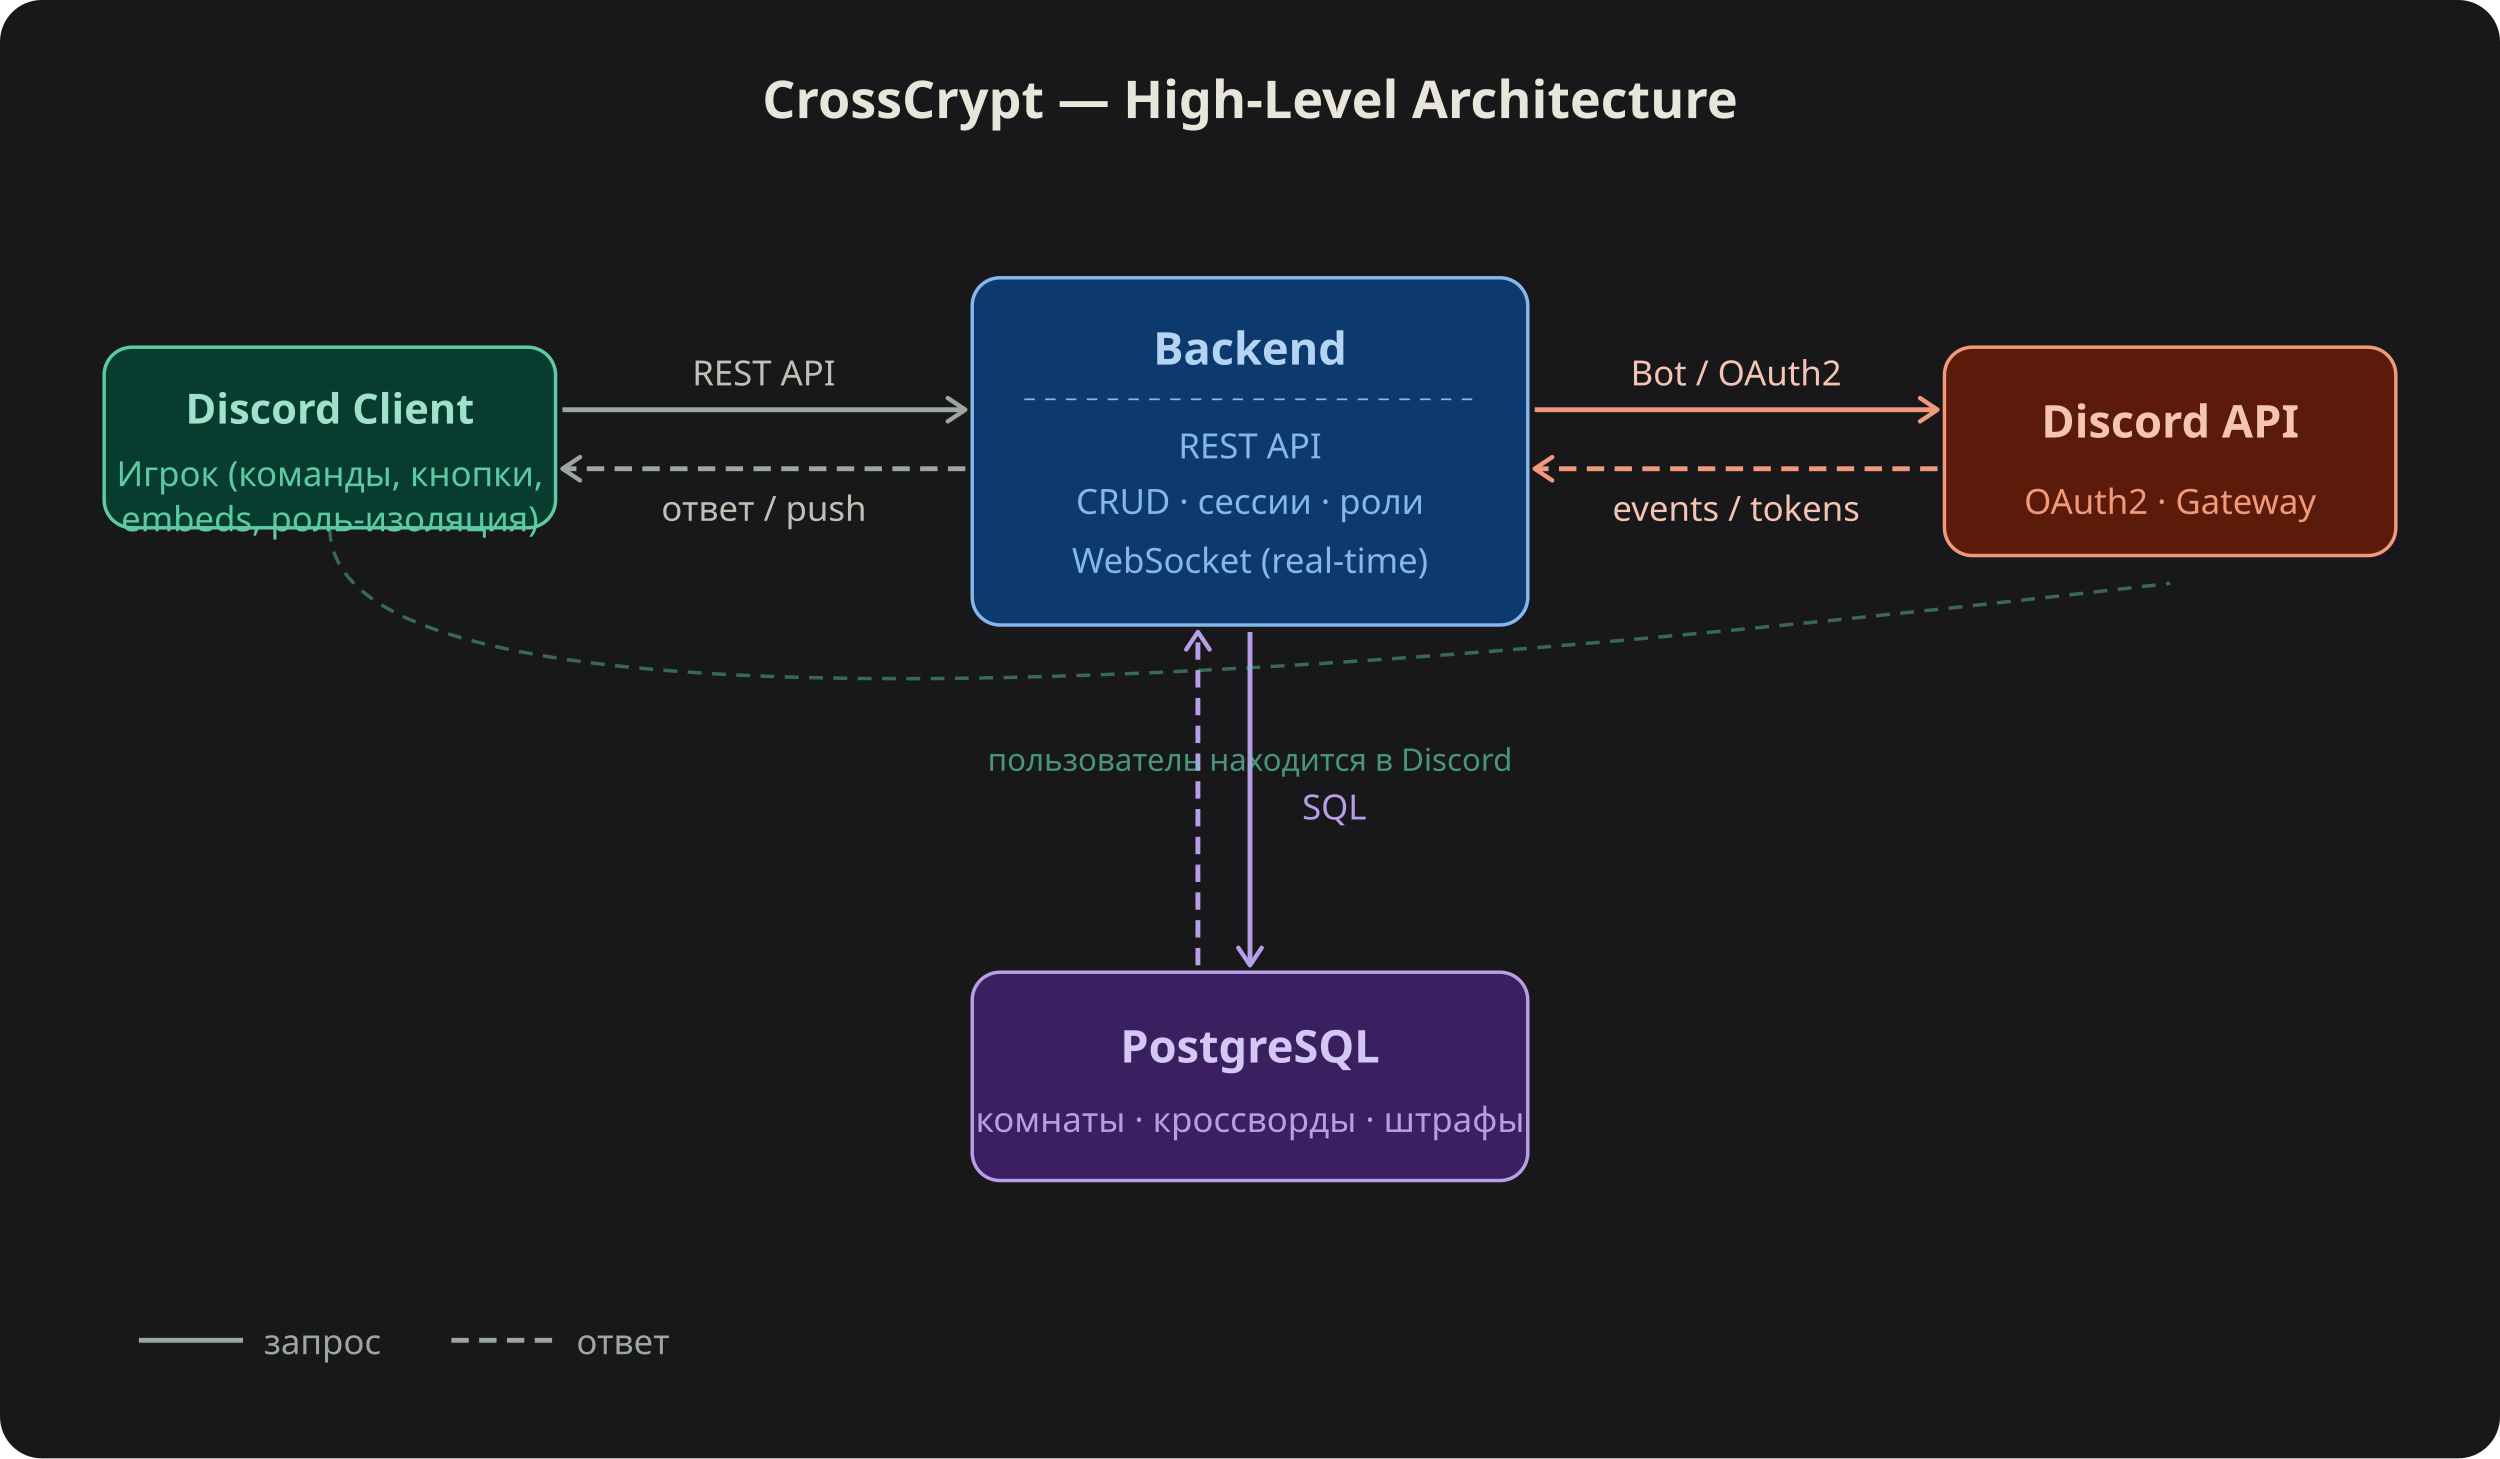
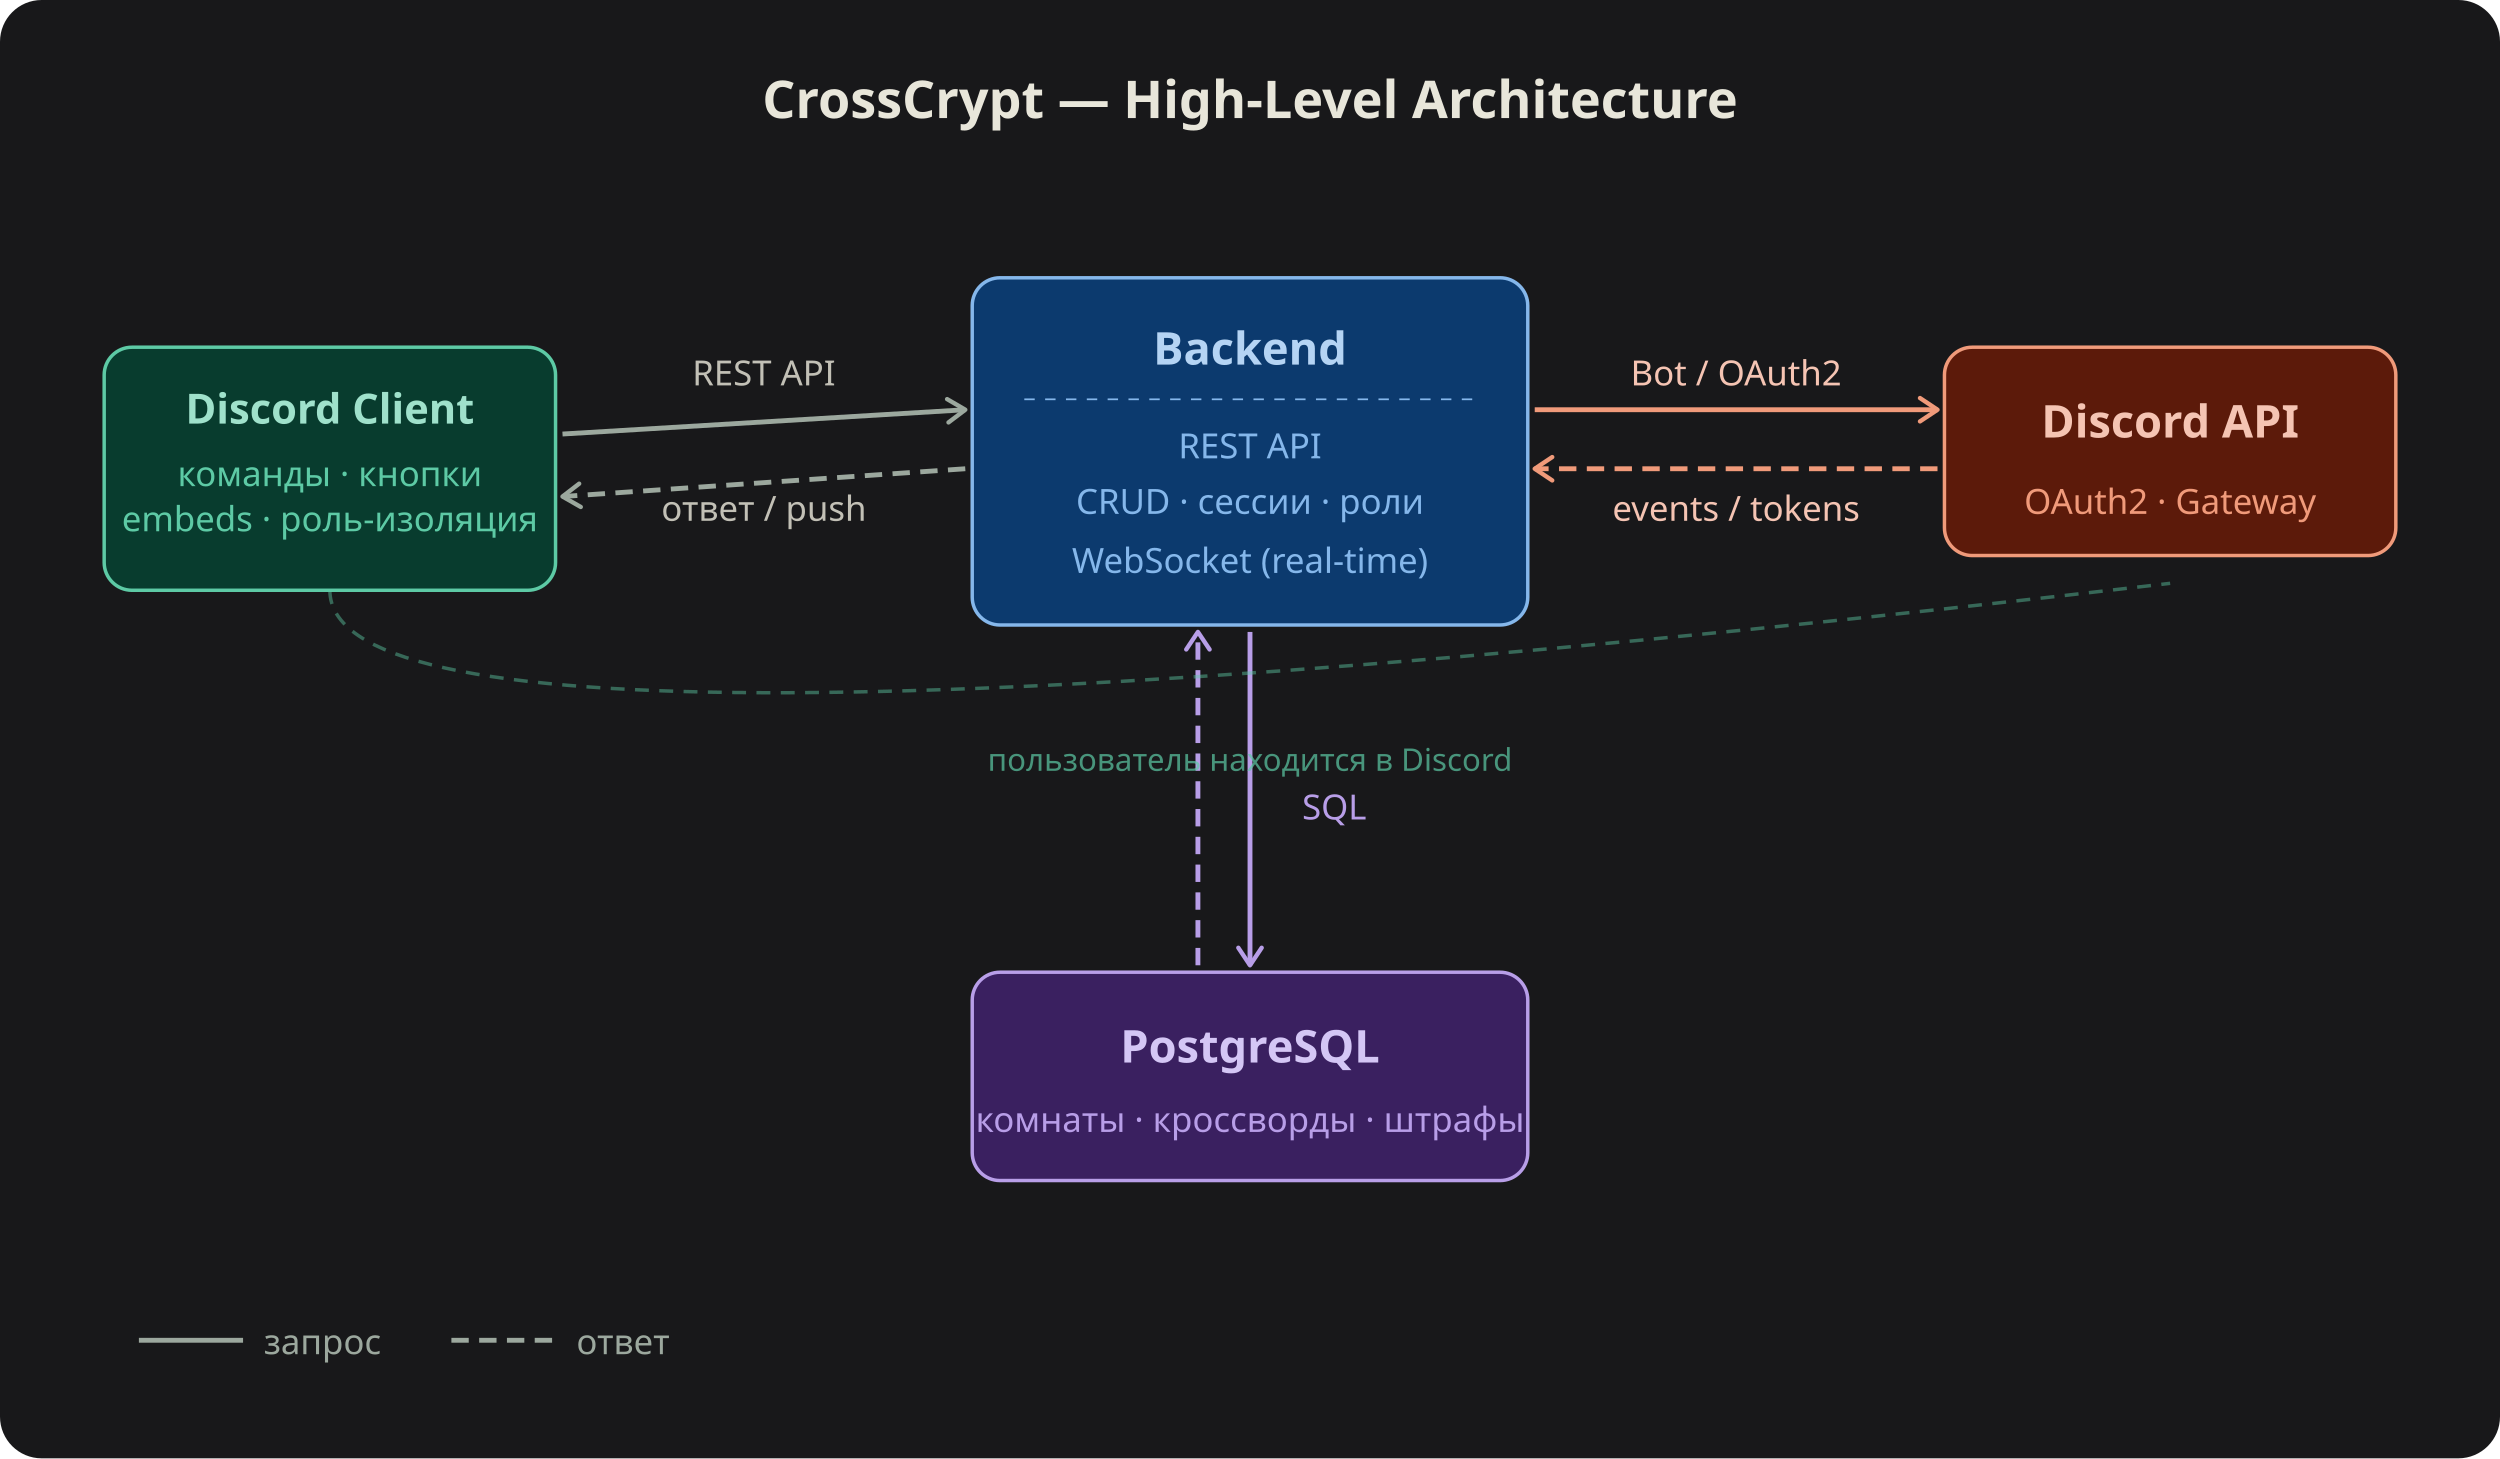
<svg xmlns="http://www.w3.org/2000/svg" width="100%" viewBox="0 0 720 420" role="img">
  <defs>
    <marker id="arrow" viewBox="0 0 10 10" refX="8" refY="5" markerWidth="6" markerHeight="6" orient="auto-start-reverse">
      <path d="M2 1L8 5L2 9" fill="none" stroke="context-stroke" stroke-width="1.5" stroke-linecap="round" stroke-linejoin="round" />
    </marker>
  </defs>
  <rect width="720" height="420" fill="#18181a" rx="12" />
  <text x="360" y="34" text-anchor="middle" font-family="'Segoe UI', sans-serif" font-size="15" font-weight="600" fill="#e8e6da">CrossCrypt — High-Level Architecture</text>
-   <rect x="30" y="100" width="130" height="52" rx="8" fill="#083c2e" stroke="#5dcaa5" stroke-width="1" />
+   <rect x="30" y="100" width="130" height="70" rx="8" fill="#083c2e" stroke="#5dcaa5" stroke-width="1" />
  <text x="95" y="122" text-anchor="middle" font-family="'Segoe UI', sans-serif" font-size="12" font-weight="600" fill="#9fe1cb">Discord Client</text>
-   <text x="95" y="140" text-anchor="middle" font-family="'Segoe UI', sans-serif" font-size="10" fill="#5dcaa5">
-     Игрок (команды, кнопки,
-   </text>
-   <text x="95" y="153" text-anchor="middle" font-family="'Segoe UI', sans-serif" font-size="10" fill="#5dcaa5">
-     embeds, роль-изоляция)
-   </text>
+   <text x="95" y="140" text-anchor="middle" font-family="'Segoe UI', sans-serif" font-size="10" fill="#5dcaa5">команды · кнопки</text>
+   <text x="95" y="153" text-anchor="middle" font-family="'Segoe UI', sans-serif" font-size="10" fill="#5dcaa5">embeds · роль-изоляция</text>
  <rect x="280" y="80" width="160" height="100" rx="8" fill="#0c3a6e" stroke="#85b7eb" stroke-width="1" />
  <text x="360" y="105" text-anchor="middle" font-family="'Segoe UI', sans-serif" font-size="13" font-weight="600" fill="#b5d4f4">Backend</text>
  <line x1="295" y1="115" x2="425" y2="115" stroke="#85b7eb" stroke-width="0.5" stroke-dasharray="3 3" />
  <text x="360" y="132" text-anchor="middle" font-family="'Segoe UI', sans-serif" font-size="10" fill="#85b7eb">REST API</text>
  <text x="360" y="148" text-anchor="middle" font-family="'Segoe UI', sans-serif" font-size="10" fill="#85b7eb">CRUD · сессии · роли</text>
  <text x="360" y="165" text-anchor="middle" font-family="'Segoe UI', sans-serif" font-size="10" fill="#85b7eb">WebSocket (real-time)</text>
  <rect x="280" y="280" width="160" height="60" rx="8" fill="#3a2060" stroke="#b89ee8" stroke-width="1" />
  <text x="360" y="306" text-anchor="middle" font-family="'Segoe UI', sans-serif" font-size="13" font-weight="600" fill="#d4c6f5">PostgreSQL</text>
  <text x="360" y="326" text-anchor="middle" font-family="'Segoe UI', sans-serif" font-size="10" fill="#b89ee8">комнаты · кроссворды · штрафы</text>
  <rect x="560" y="100" width="130" height="60" rx="8" fill="#5c1a0a" stroke="#f09a7a" stroke-width="1" />
  <text x="625" y="126" text-anchor="middle" font-family="'Segoe UI', sans-serif" font-size="13" font-weight="600" fill="#f5c4b3">Discord API</text>
  <text x="625" y="148" text-anchor="middle" font-family="'Segoe UI', sans-serif" font-size="10" fill="#f09a7a">OAuth2 · Gateway</text>
-   <line x1="162" y1="118" x2="278" y2="118" stroke="#9ca89e" stroke-width="1.4" marker-end="url(#arrow)" />
+   <line x1="162" y1="125" x2="278" y2="118" stroke="#9ca89e" stroke-width="1.4" marker-end="url(#arrow)" />
  <text x="220" y="111" text-anchor="middle" font-family="'Segoe UI', sans-serif" font-size="10" fill="#c2c0b6">REST API</text>
-   <line x1="278" y1="135" x2="162" y2="135" stroke="#9ca89e" stroke-width="1.4" stroke-dasharray="5 3" marker-end="url(#arrow)" />
+   <line x1="278" y1="135" x2="162" y2="143" stroke="#9ca89e" stroke-width="1.4" stroke-dasharray="5 3" marker-end="url(#arrow)" />
  <text x="220" y="150" text-anchor="middle" font-family="'Segoe UI', sans-serif" font-size="10" fill="#c2c0b6">ответ / push</text>
  <line x1="360" y1="182" x2="360" y2="278" stroke="#b89ee8" stroke-width="1.4" marker-end="url(#arrow)" />
  <text x="375" y="236" text-anchor="start" font-family="'Segoe UI', sans-serif" font-size="10" fill="#b89ee8">SQL</text>
  <line x1="345" y1="278" x2="345" y2="182" stroke="#b89ee8" stroke-width="1.4" stroke-dasharray="5 3" marker-end="url(#arrow)" />
  <line x1="442" y1="118" x2="558" y2="118" stroke="#f09a7a" stroke-width="1.4" marker-end="url(#arrow)" />
  <text x="500" y="111" text-anchor="middle" font-family="'Segoe UI', sans-serif" font-size="10" fill="#f5c4b3">Bot / OAuth2</text>
  <line x1="558" y1="135" x2="442" y2="135" stroke="#f09a7a" stroke-width="1.4" stroke-dasharray="5 3" marker-end="url(#arrow)" />
  <text x="500" y="150" text-anchor="middle" font-family="'Segoe UI', sans-serif" font-size="10" fill="#f5c4b3">events / tokens</text>
-   <path d="M95 152 Q95 230 625 168" fill="none" stroke="#5dcaa5" stroke-width="1" stroke-dasharray="4 3" opacity="0.45" />
+   <path d="M95 170 Q95 230 625 168" fill="none" stroke="#5dcaa5" stroke-width="1" stroke-dasharray="4 3" opacity="0.45" />
  <text x="360" y="222" text-anchor="middle" font-family="'Segoe UI', sans-serif" font-size="9" fill="#5dcaa5" opacity="0.7">
    пользователь находится в Discord
  </text>
  <line x1="40" y1="386" x2="70" y2="386" stroke="#9ca89e" stroke-width="1.4" />
  <text x="76" y="390" font-family="'Segoe UI', sans-serif" font-size="10" fill="#9ca89e">запрос</text>
  <line x1="130" y1="386" x2="160" y2="386" stroke="#9ca89e" stroke-width="1.4" stroke-dasharray="5 3" />
  <text x="166" y="390" font-family="'Segoe UI', sans-serif" font-size="10" fill="#9ca89e">ответ</text>
</svg>
